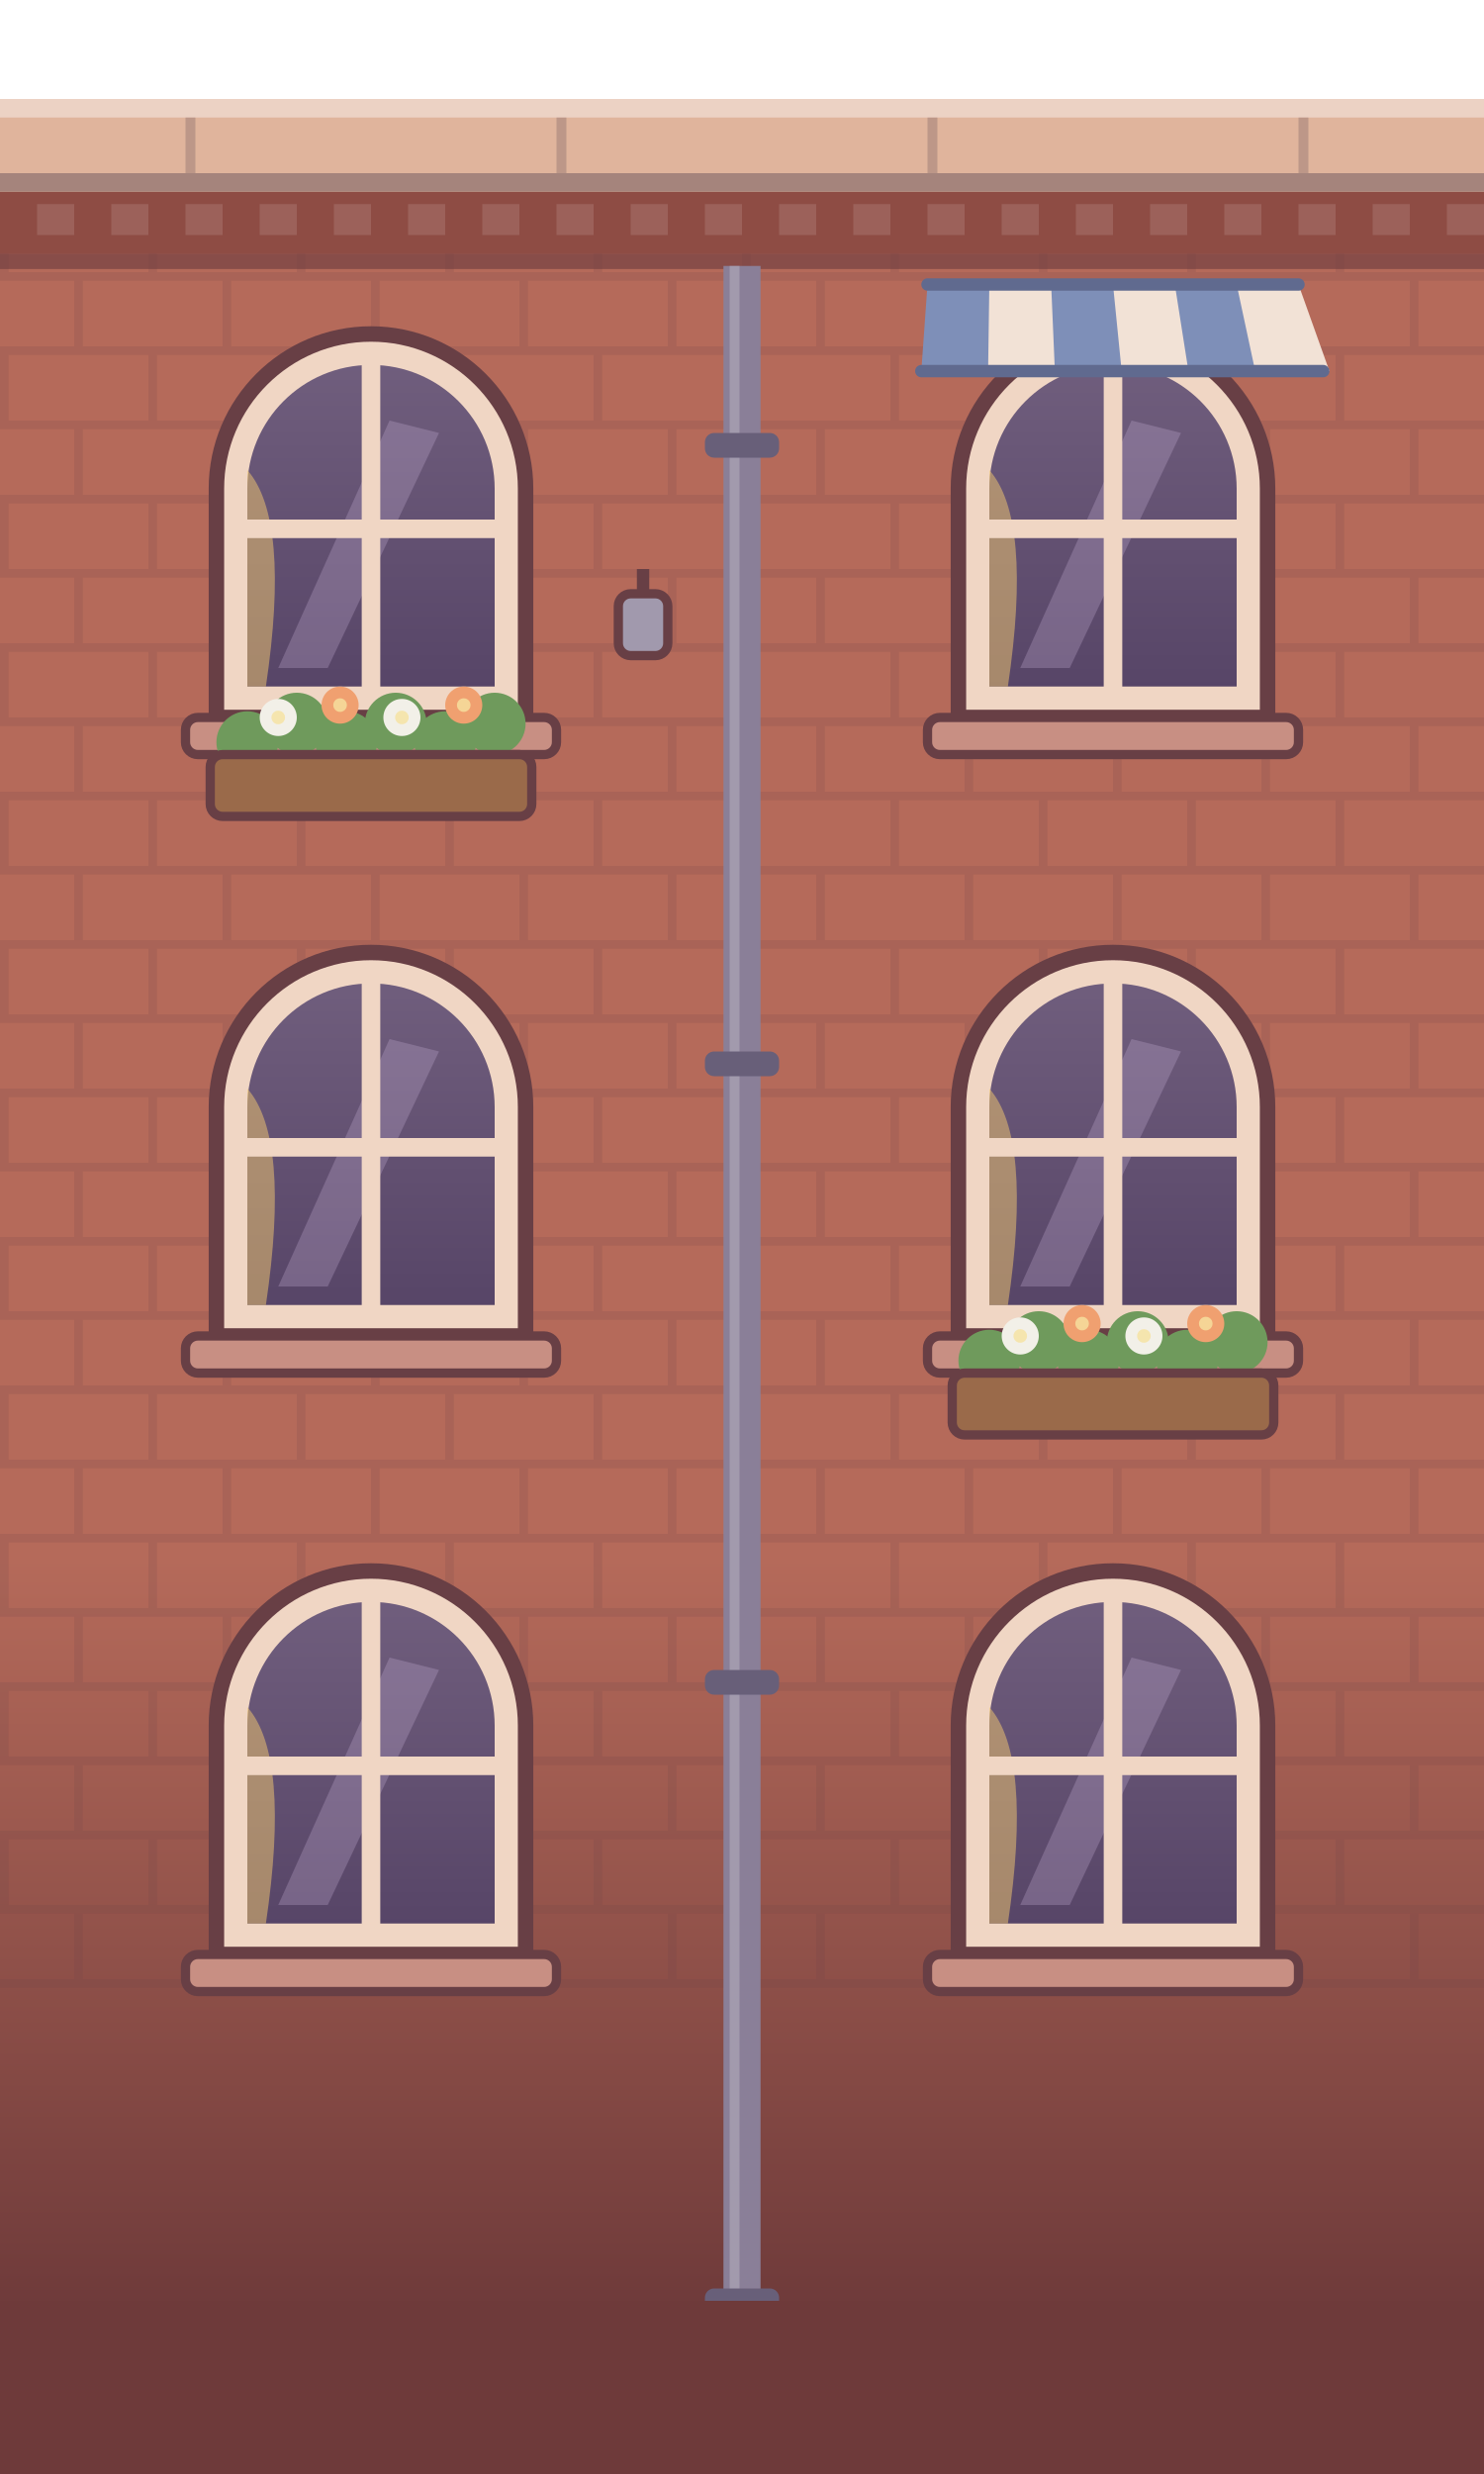
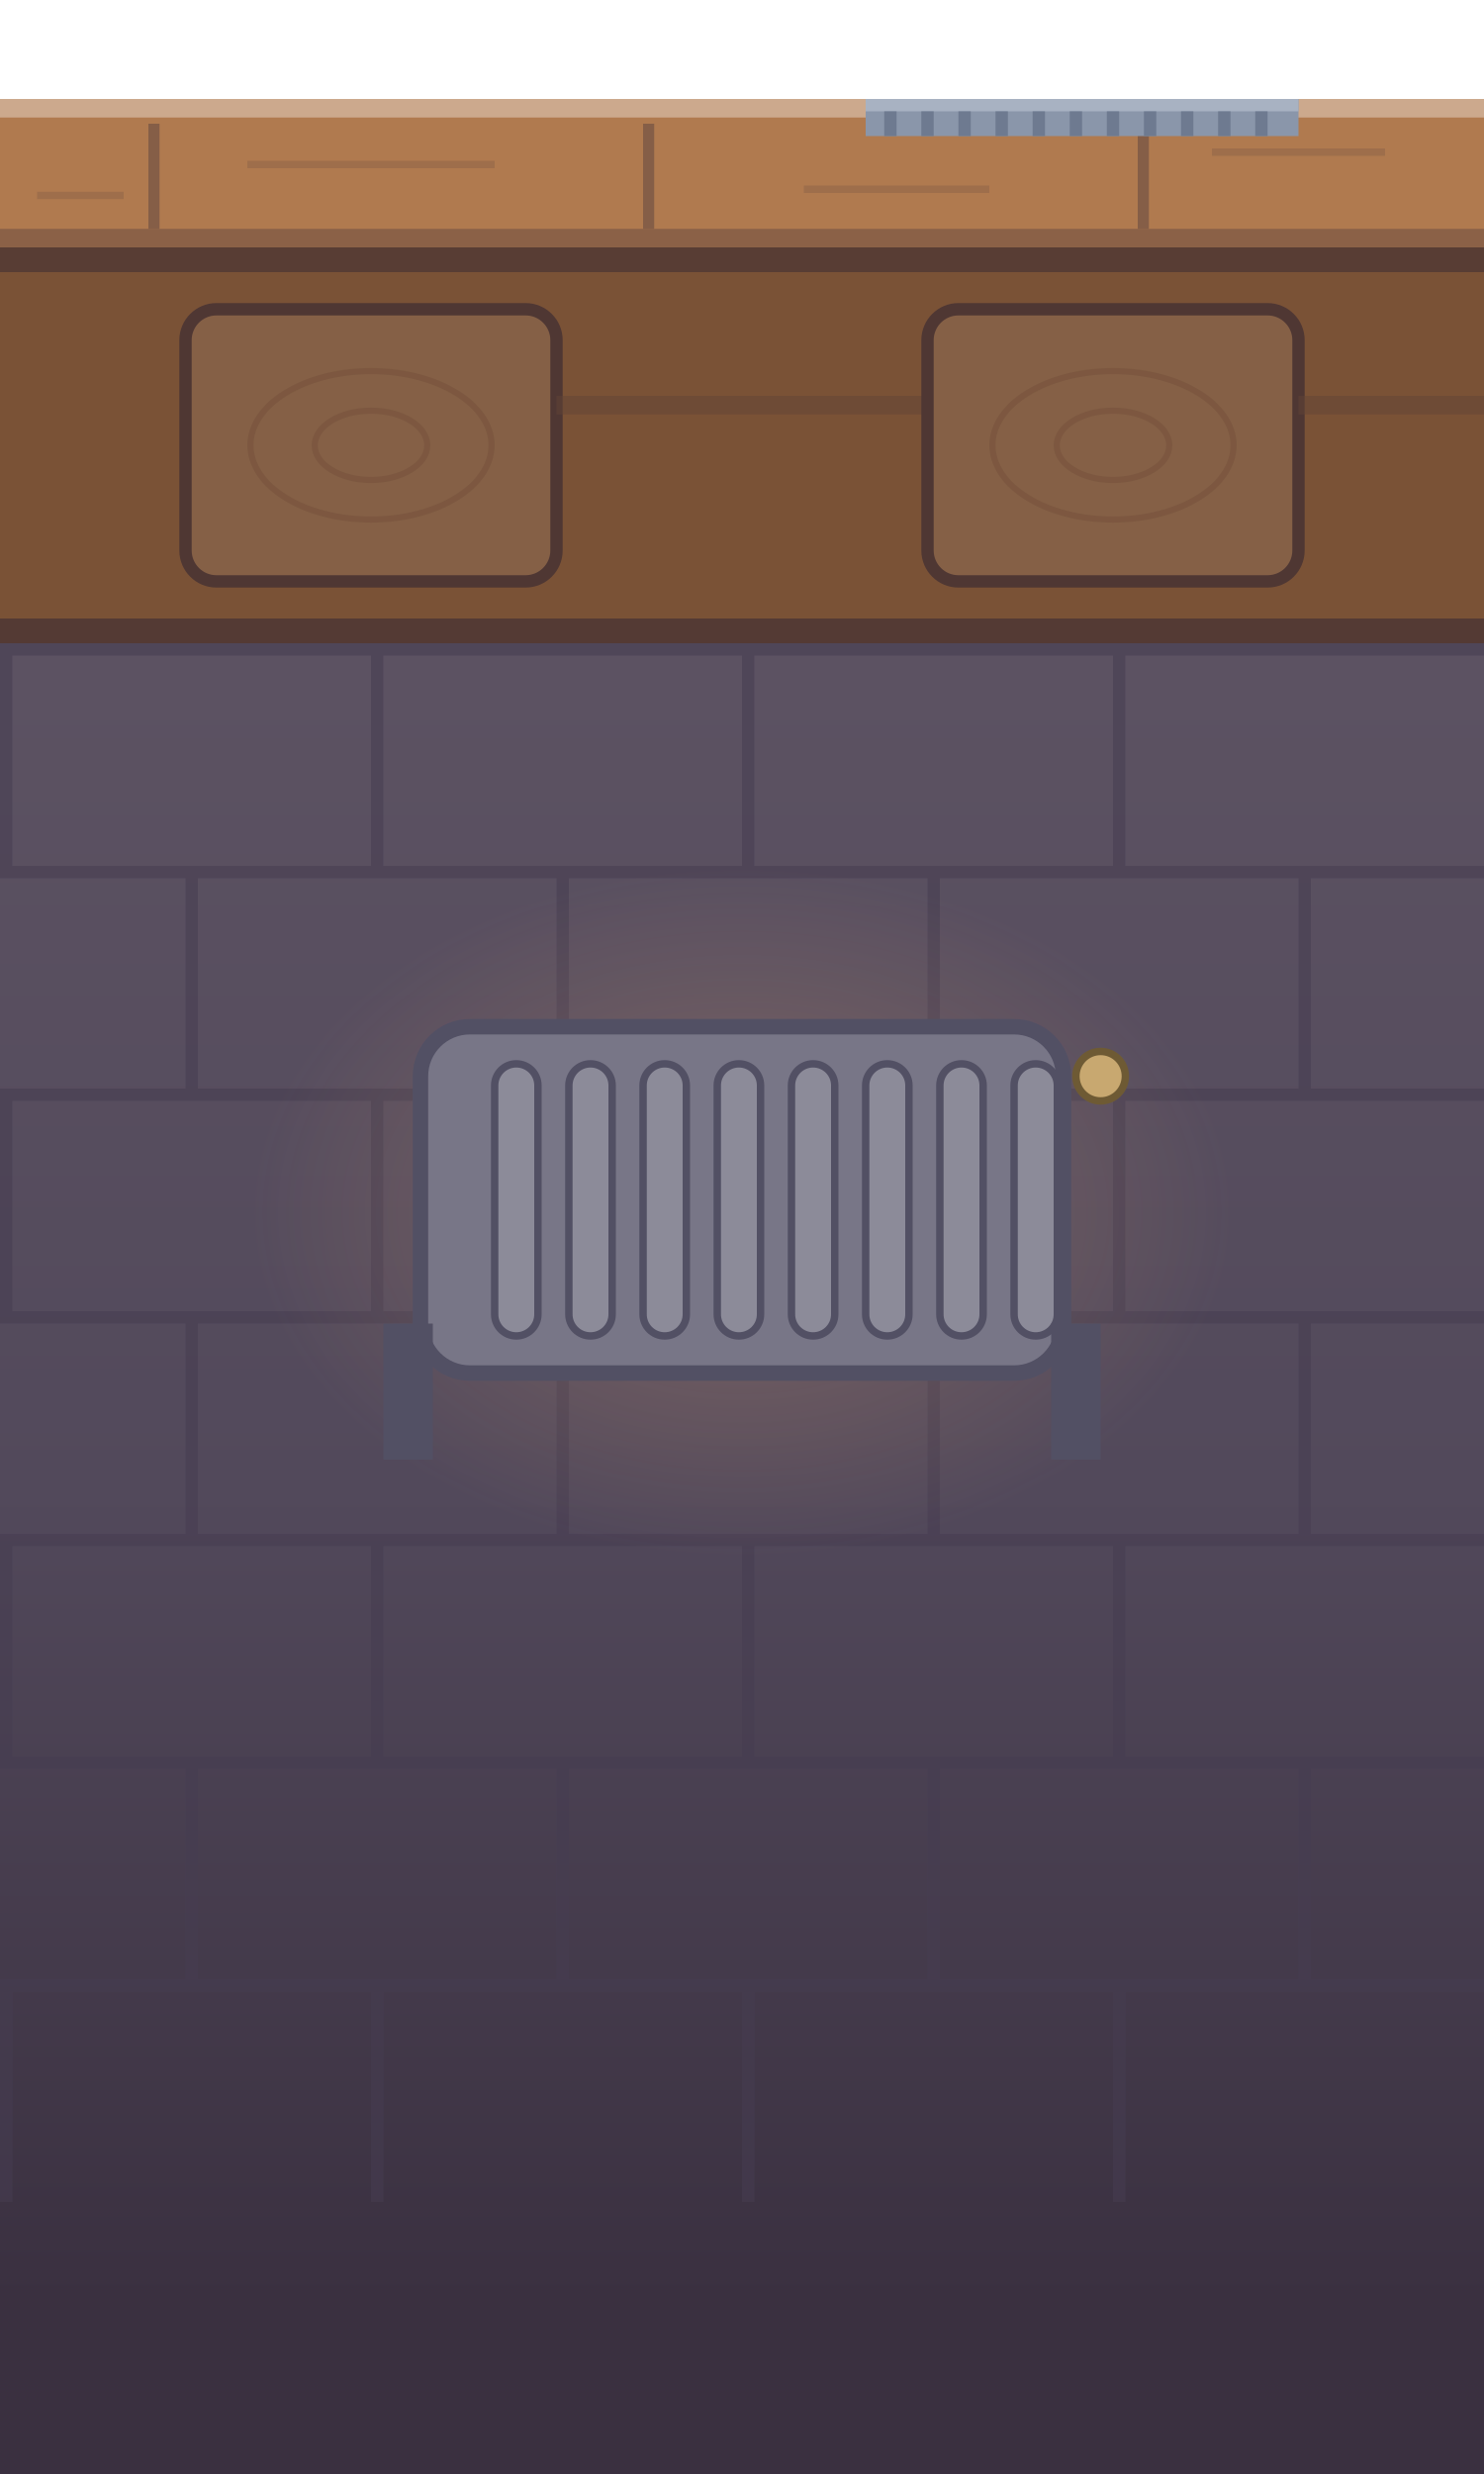
<svg xmlns="http://www.w3.org/2000/svg" width="240" height="400" viewBox="0 0 240 400">
  <defs>
-     <linearGradient id="wl" x1="0" y1="30" x2="0" y2="400" gradientUnits="userSpaceOnUse">
-       <stop offset="0" stop-color="#b56a5a" />
-       <stop offset="0.6" stop-color="#b56a5a" />
-       <stop offset="0.93" stop-color="#6e3a3a" />
-       <stop offset="1" stop-color="#6e3a3a" />
+     <linearGradient id="bl" x1="0" y1="110" x2="0" y2="372" gradientUnits="userSpaceOnUse">
+       <stop offset="0" stop-color="#5c5262" />
+       <stop offset="0.5" stop-color="#52495b" />
+       <stop offset="1" stop-color="#3a3040" />
    </linearGradient>
-     <linearGradient id="gl" x1="0" y1="0" x2="0" y2="70" gradientUnits="userSpaceOnUse">
-       <stop offset="0" stop-color="#72607f" />
-       <stop offset="1" stop-color="#513f62" />
-     </linearGradient>
+     <radialGradient id="rg">
+       <stop offset="0" stop-color="#ffb878" stop-opacity="0.3" />
+       <stop offset="0.45" stop-color="#ffb878" stop-opacity="0.135" />
+       <stop offset="1" stop-color="#ffb878" stop-opacity="0" />
+     </radialGradient>
  </defs>
-   <rect x="0" y="16" width="240" height="384" fill="url(#wl)" />
-   <g opacity="0.16">
-     <rect x="0" y="44" width="240" height="1.4" fill="#683f45" />
-     <rect x="0" y="32" width="1.4" height="12" fill="#683f45" />
-     <rect x="24" y="32" width="1.4" height="12" fill="#683f45" />
-     <rect x="48" y="32" width="1.4" height="12" fill="#683f45" />
-     <rect x="72" y="32" width="1.4" height="12" fill="#683f45" />
-     <rect x="96" y="32" width="1.4" height="12" fill="#683f45" />
-     <rect x="120" y="32" width="1.4" height="12" fill="#683f45" />
-     <rect x="144" y="32" width="1.4" height="12" fill="#683f45" />
-     <rect x="168" y="32" width="1.4" height="12" fill="#683f45" />
-     <rect x="192" y="32" width="1.4" height="12" fill="#683f45" />
-     <rect x="216" y="32" width="1.4" height="12" fill="#683f45" />
-     <rect x="0" y="56" width="240" height="1.4" fill="#683f45" />
-     <rect x="12" y="44" width="1.4" height="12" fill="#683f45" />
-     <rect x="36" y="44" width="1.4" height="12" fill="#683f45" />
-     <rect x="60" y="44" width="1.4" height="12" fill="#683f45" />
-     <rect x="84" y="44" width="1.4" height="12" fill="#683f45" />
-     <rect x="108" y="44" width="1.4" height="12" fill="#683f45" />
-     <rect x="132" y="44" width="1.4" height="12" fill="#683f45" />
-     <rect x="156" y="44" width="1.4" height="12" fill="#683f45" />
-     <rect x="180" y="44" width="1.4" height="12" fill="#683f45" />
-     <rect x="204" y="44" width="1.4" height="12" fill="#683f45" />
-     <rect x="228" y="44" width="1.4" height="12" fill="#683f45" />
-     <rect x="0" y="68" width="240" height="1.4" fill="#683f45" />
-     <rect x="0" y="56" width="1.4" height="12" fill="#683f45" />
-     <rect x="24" y="56" width="1.4" height="12" fill="#683f45" />
-     <rect x="48" y="56" width="1.4" height="12" fill="#683f45" />
-     <rect x="72" y="56" width="1.4" height="12" fill="#683f45" />
-     <rect x="96" y="56" width="1.4" height="12" fill="#683f45" />
-     <rect x="120" y="56" width="1.4" height="12" fill="#683f45" />
-     <rect x="144" y="56" width="1.4" height="12" fill="#683f45" />
-     <rect x="168" y="56" width="1.4" height="12" fill="#683f45" />
-     <rect x="192" y="56" width="1.4" height="12" fill="#683f45" />
-     <rect x="216" y="56" width="1.4" height="12" fill="#683f45" />
-     <rect x="0" y="80" width="240" height="1.4" fill="#683f45" />
-     <rect x="12" y="68" width="1.4" height="12" fill="#683f45" />
-     <rect x="36" y="68" width="1.4" height="12" fill="#683f45" />
-     <rect x="60" y="68" width="1.4" height="12" fill="#683f45" />
-     <rect x="84" y="68" width="1.4" height="12" fill="#683f45" />
-     <rect x="108" y="68" width="1.4" height="12" fill="#683f45" />
-     <rect x="132" y="68" width="1.4" height="12" fill="#683f45" />
-     <rect x="156" y="68" width="1.4" height="12" fill="#683f45" />
-     <rect x="180" y="68" width="1.4" height="12" fill="#683f45" />
-     <rect x="204" y="68" width="1.4" height="12" fill="#683f45" />
-     <rect x="228" y="68" width="1.4" height="12" fill="#683f45" />
-     <rect x="0" y="92" width="240" height="1.4" fill="#683f45" />
-     <rect x="0" y="80" width="1.4" height="12" fill="#683f45" />
-     <rect x="24" y="80" width="1.4" height="12" fill="#683f45" />
-     <rect x="48" y="80" width="1.4" height="12" fill="#683f45" />
-     <rect x="72" y="80" width="1.4" height="12" fill="#683f45" />
-     <rect x="96" y="80" width="1.4" height="12" fill="#683f45" />
-     <rect x="120" y="80" width="1.4" height="12" fill="#683f45" />
-     <rect x="144" y="80" width="1.4" height="12" fill="#683f45" />
-     <rect x="168" y="80" width="1.4" height="12" fill="#683f45" />
-     <rect x="192" y="80" width="1.4" height="12" fill="#683f45" />
-     <rect x="216" y="80" width="1.4" height="12" fill="#683f45" />
-     <rect x="0" y="104" width="240" height="1.4" fill="#683f45" />
-     <rect x="12" y="92" width="1.4" height="12" fill="#683f45" />
-     <rect x="36" y="92" width="1.4" height="12" fill="#683f45" />
-     <rect x="60" y="92" width="1.4" height="12" fill="#683f45" />
-     <rect x="84" y="92" width="1.4" height="12" fill="#683f45" />
-     <rect x="108" y="92" width="1.4" height="12" fill="#683f45" />
-     <rect x="132" y="92" width="1.4" height="12" fill="#683f45" />
-     <rect x="156" y="92" width="1.4" height="12" fill="#683f45" />
-     <rect x="180" y="92" width="1.4" height="12" fill="#683f45" />
-     <rect x="204" y="92" width="1.4" height="12" fill="#683f45" />
-     <rect x="228" y="92" width="1.4" height="12" fill="#683f45" />
-     <rect x="0" y="116" width="240" height="1.4" fill="#683f45" />
-     <rect x="0" y="104" width="1.4" height="12" fill="#683f45" />
-     <rect x="24" y="104" width="1.4" height="12" fill="#683f45" />
-     <rect x="48" y="104" width="1.4" height="12" fill="#683f45" />
-     <rect x="72" y="104" width="1.4" height="12" fill="#683f45" />
-     <rect x="96" y="104" width="1.4" height="12" fill="#683f45" />
-     <rect x="120" y="104" width="1.4" height="12" fill="#683f45" />
-     <rect x="144" y="104" width="1.4" height="12" fill="#683f45" />
-     <rect x="168" y="104" width="1.4" height="12" fill="#683f45" />
-     <rect x="192" y="104" width="1.4" height="12" fill="#683f45" />
-     <rect x="216" y="104" width="1.4" height="12" fill="#683f45" />
-     <rect x="0" y="128" width="240" height="1.4" fill="#683f45" />
-     <rect x="12" y="116" width="1.4" height="12" fill="#683f45" />
-     <rect x="36" y="116" width="1.4" height="12" fill="#683f45" />
-     <rect x="60" y="116" width="1.4" height="12" fill="#683f45" />
-     <rect x="84" y="116" width="1.4" height="12" fill="#683f45" />
-     <rect x="108" y="116" width="1.4" height="12" fill="#683f45" />
-     <rect x="132" y="116" width="1.4" height="12" fill="#683f45" />
-     <rect x="156" y="116" width="1.4" height="12" fill="#683f45" />
-     <rect x="180" y="116" width="1.4" height="12" fill="#683f45" />
-     <rect x="204" y="116" width="1.4" height="12" fill="#683f45" />
-     <rect x="228" y="116" width="1.4" height="12" fill="#683f45" />
-     <rect x="0" y="140" width="240" height="1.4" fill="#683f45" />
-     <rect x="0" y="128" width="1.4" height="12" fill="#683f45" />
-     <rect x="24" y="128" width="1.4" height="12" fill="#683f45" />
-     <rect x="48" y="128" width="1.4" height="12" fill="#683f45" />
-     <rect x="72" y="128" width="1.4" height="12" fill="#683f45" />
-     <rect x="96" y="128" width="1.4" height="12" fill="#683f45" />
-     <rect x="120" y="128" width="1.4" height="12" fill="#683f45" />
-     <rect x="144" y="128" width="1.4" height="12" fill="#683f45" />
-     <rect x="168" y="128" width="1.4" height="12" fill="#683f45" />
-     <rect x="192" y="128" width="1.4" height="12" fill="#683f45" />
-     <rect x="216" y="128" width="1.4" height="12" fill="#683f45" />
-     <rect x="0" y="152" width="240" height="1.4" fill="#683f45" />
-     <rect x="12" y="140" width="1.4" height="12" fill="#683f45" />
-     <rect x="36" y="140" width="1.4" height="12" fill="#683f45" />
-     <rect x="60" y="140" width="1.4" height="12" fill="#683f45" />
-     <rect x="84" y="140" width="1.4" height="12" fill="#683f45" />
-     <rect x="108" y="140" width="1.4" height="12" fill="#683f45" />
-     <rect x="132" y="140" width="1.4" height="12" fill="#683f45" />
-     <rect x="156" y="140" width="1.4" height="12" fill="#683f45" />
-     <rect x="180" y="140" width="1.4" height="12" fill="#683f45" />
-     <rect x="204" y="140" width="1.4" height="12" fill="#683f45" />
-     <rect x="228" y="140" width="1.4" height="12" fill="#683f45" />
-     <rect x="0" y="164" width="240" height="1.4" fill="#683f45" />
-     <rect x="0" y="152" width="1.4" height="12" fill="#683f45" />
-     <rect x="24" y="152" width="1.4" height="12" fill="#683f45" />
-     <rect x="48" y="152" width="1.4" height="12" fill="#683f45" />
-     <rect x="72" y="152" width="1.4" height="12" fill="#683f45" />
-     <rect x="96" y="152" width="1.4" height="12" fill="#683f45" />
-     <rect x="120" y="152" width="1.4" height="12" fill="#683f45" />
-     <rect x="144" y="152" width="1.4" height="12" fill="#683f45" />
-     <rect x="168" y="152" width="1.4" height="12" fill="#683f45" />
-     <rect x="192" y="152" width="1.4" height="12" fill="#683f45" />
-     <rect x="216" y="152" width="1.4" height="12" fill="#683f45" />
-     <rect x="0" y="176" width="240" height="1.4" fill="#683f45" />
-     <rect x="12" y="164" width="1.4" height="12" fill="#683f45" />
-     <rect x="36" y="164" width="1.4" height="12" fill="#683f45" />
-     <rect x="60" y="164" width="1.4" height="12" fill="#683f45" />
-     <rect x="84" y="164" width="1.4" height="12" fill="#683f45" />
-     <rect x="108" y="164" width="1.4" height="12" fill="#683f45" />
-     <rect x="132" y="164" width="1.4" height="12" fill="#683f45" />
-     <rect x="156" y="164" width="1.4" height="12" fill="#683f45" />
-     <rect x="180" y="164" width="1.4" height="12" fill="#683f45" />
-     <rect x="204" y="164" width="1.4" height="12" fill="#683f45" />
-     <rect x="228" y="164" width="1.4" height="12" fill="#683f45" />
-     <rect x="0" y="188" width="240" height="1.4" fill="#683f45" />
-     <rect x="0" y="176" width="1.4" height="12" fill="#683f45" />
-     <rect x="24" y="176" width="1.4" height="12" fill="#683f45" />
-     <rect x="48" y="176" width="1.4" height="12" fill="#683f45" />
-     <rect x="72" y="176" width="1.4" height="12" fill="#683f45" />
-     <rect x="96" y="176" width="1.4" height="12" fill="#683f45" />
-     <rect x="120" y="176" width="1.4" height="12" fill="#683f45" />
-     <rect x="144" y="176" width="1.4" height="12" fill="#683f45" />
-     <rect x="168" y="176" width="1.4" height="12" fill="#683f45" />
-     <rect x="192" y="176" width="1.4" height="12" fill="#683f45" />
-     <rect x="216" y="176" width="1.4" height="12" fill="#683f45" />
-     <rect x="0" y="200" width="240" height="1.4" fill="#683f45" />
-     <rect x="12" y="188" width="1.4" height="12" fill="#683f45" />
-     <rect x="36" y="188" width="1.4" height="12" fill="#683f45" />
-     <rect x="60" y="188" width="1.4" height="12" fill="#683f45" />
-     <rect x="84" y="188" width="1.4" height="12" fill="#683f45" />
-     <rect x="108" y="188" width="1.4" height="12" fill="#683f45" />
-     <rect x="132" y="188" width="1.4" height="12" fill="#683f45" />
-     <rect x="156" y="188" width="1.4" height="12" fill="#683f45" />
-     <rect x="180" y="188" width="1.4" height="12" fill="#683f45" />
-     <rect x="204" y="188" width="1.4" height="12" fill="#683f45" />
-     <rect x="228" y="188" width="1.4" height="12" fill="#683f45" />
-     <rect x="0" y="212" width="240" height="1.4" fill="#683f45" />
-     <rect x="0" y="200" width="1.4" height="12" fill="#683f45" />
-     <rect x="24" y="200" width="1.4" height="12" fill="#683f45" />
-     <rect x="48" y="200" width="1.4" height="12" fill="#683f45" />
-     <rect x="72" y="200" width="1.4" height="12" fill="#683f45" />
-     <rect x="96" y="200" width="1.4" height="12" fill="#683f45" />
-     <rect x="120" y="200" width="1.4" height="12" fill="#683f45" />
-     <rect x="144" y="200" width="1.4" height="12" fill="#683f45" />
-     <rect x="168" y="200" width="1.4" height="12" fill="#683f45" />
-     <rect x="192" y="200" width="1.4" height="12" fill="#683f45" />
-     <rect x="216" y="200" width="1.4" height="12" fill="#683f45" />
-     <rect x="0" y="224" width="240" height="1.4" fill="#683f45" />
-     <rect x="12" y="212" width="1.4" height="12" fill="#683f45" />
-     <rect x="36" y="212" width="1.4" height="12" fill="#683f45" />
-     <rect x="60" y="212" width="1.4" height="12" fill="#683f45" />
-     <rect x="84" y="212" width="1.4" height="12" fill="#683f45" />
-     <rect x="108" y="212" width="1.4" height="12" fill="#683f45" />
-     <rect x="132" y="212" width="1.4" height="12" fill="#683f45" />
-     <rect x="156" y="212" width="1.4" height="12" fill="#683f45" />
-     <rect x="180" y="212" width="1.4" height="12" fill="#683f45" />
-     <rect x="204" y="212" width="1.4" height="12" fill="#683f45" />
-     <rect x="228" y="212" width="1.4" height="12" fill="#683f45" />
-     <rect x="0" y="236" width="240" height="1.4" fill="#683f45" />
-     <rect x="0" y="224" width="1.4" height="12" fill="#683f45" />
-     <rect x="24" y="224" width="1.4" height="12" fill="#683f45" />
-     <rect x="48" y="224" width="1.4" height="12" fill="#683f45" />
-     <rect x="72" y="224" width="1.4" height="12" fill="#683f45" />
-     <rect x="96" y="224" width="1.4" height="12" fill="#683f45" />
-     <rect x="120" y="224" width="1.4" height="12" fill="#683f45" />
-     <rect x="144" y="224" width="1.4" height="12" fill="#683f45" />
-     <rect x="168" y="224" width="1.4" height="12" fill="#683f45" />
-     <rect x="192" y="224" width="1.4" height="12" fill="#683f45" />
-     <rect x="216" y="224" width="1.4" height="12" fill="#683f45" />
-     <rect x="0" y="248" width="240" height="1.4" fill="#683f45" />
-     <rect x="12" y="236" width="1.4" height="12" fill="#683f45" />
-     <rect x="36" y="236" width="1.4" height="12" fill="#683f45" />
-     <rect x="60" y="236" width="1.4" height="12" fill="#683f45" />
-     <rect x="84" y="236" width="1.4" height="12" fill="#683f45" />
-     <rect x="108" y="236" width="1.4" height="12" fill="#683f45" />
-     <rect x="132" y="236" width="1.4" height="12" fill="#683f45" />
-     <rect x="156" y="236" width="1.4" height="12" fill="#683f45" />
-     <rect x="180" y="236" width="1.4" height="12" fill="#683f45" />
-     <rect x="204" y="236" width="1.4" height="12" fill="#683f45" />
-     <rect x="228" y="236" width="1.4" height="12" fill="#683f45" />
-     <rect x="0" y="260" width="240" height="1.4" fill="#683f45" />
-     <rect x="0" y="248" width="1.4" height="12" fill="#683f45" />
-     <rect x="24" y="248" width="1.4" height="12" fill="#683f45" />
-     <rect x="48" y="248" width="1.4" height="12" fill="#683f45" />
-     <rect x="72" y="248" width="1.4" height="12" fill="#683f45" />
-     <rect x="96" y="248" width="1.4" height="12" fill="#683f45" />
-     <rect x="120" y="248" width="1.4" height="12" fill="#683f45" />
-     <rect x="144" y="248" width="1.4" height="12" fill="#683f45" />
-     <rect x="168" y="248" width="1.4" height="12" fill="#683f45" />
-     <rect x="192" y="248" width="1.4" height="12" fill="#683f45" />
-     <rect x="216" y="248" width="1.4" height="12" fill="#683f45" />
-     <rect x="0" y="272" width="240" height="1.4" fill="#683f45" />
-     <rect x="12" y="260" width="1.4" height="12" fill="#683f45" />
-     <rect x="36" y="260" width="1.4" height="12" fill="#683f45" />
-     <rect x="60" y="260" width="1.4" height="12" fill="#683f45" />
-     <rect x="84" y="260" width="1.4" height="12" fill="#683f45" />
-     <rect x="108" y="260" width="1.4" height="12" fill="#683f45" />
-     <rect x="132" y="260" width="1.4" height="12" fill="#683f45" />
-     <rect x="156" y="260" width="1.4" height="12" fill="#683f45" />
-     <rect x="180" y="260" width="1.4" height="12" fill="#683f45" />
-     <rect x="204" y="260" width="1.4" height="12" fill="#683f45" />
-     <rect x="228" y="260" width="1.4" height="12" fill="#683f45" />
-     <rect x="0" y="284" width="240" height="1.4" fill="#683f45" />
-     <rect x="0" y="272" width="1.4" height="12" fill="#683f45" />
-     <rect x="24" y="272" width="1.4" height="12" fill="#683f45" />
-     <rect x="48" y="272" width="1.4" height="12" fill="#683f45" />
-     <rect x="72" y="272" width="1.4" height="12" fill="#683f45" />
-     <rect x="96" y="272" width="1.4" height="12" fill="#683f45" />
-     <rect x="120" y="272" width="1.4" height="12" fill="#683f45" />
-     <rect x="144" y="272" width="1.4" height="12" fill="#683f45" />
-     <rect x="168" y="272" width="1.4" height="12" fill="#683f45" />
-     <rect x="192" y="272" width="1.4" height="12" fill="#683f45" />
-     <rect x="216" y="272" width="1.4" height="12" fill="#683f45" />
-     <rect x="0" y="296" width="240" height="1.4" fill="#683f45" />
-     <rect x="12" y="284" width="1.4" height="12" fill="#683f45" />
-     <rect x="36" y="284" width="1.4" height="12" fill="#683f45" />
-     <rect x="60" y="284" width="1.4" height="12" fill="#683f45" />
-     <rect x="84" y="284" width="1.4" height="12" fill="#683f45" />
-     <rect x="108" y="284" width="1.4" height="12" fill="#683f45" />
-     <rect x="132" y="284" width="1.4" height="12" fill="#683f45" />
-     <rect x="156" y="284" width="1.4" height="12" fill="#683f45" />
-     <rect x="180" y="284" width="1.4" height="12" fill="#683f45" />
-     <rect x="204" y="284" width="1.4" height="12" fill="#683f45" />
-     <rect x="228" y="284" width="1.4" height="12" fill="#683f45" />
-     <rect x="0" y="308" width="240" height="1.4" fill="#683f45" />
-     <rect x="0" y="296" width="1.4" height="12" fill="#683f45" />
-     <rect x="24" y="296" width="1.4" height="12" fill="#683f45" />
-     <rect x="48" y="296" width="1.4" height="12" fill="#683f45" />
-     <rect x="72" y="296" width="1.4" height="12" fill="#683f45" />
-     <rect x="96" y="296" width="1.4" height="12" fill="#683f45" />
-     <rect x="120" y="296" width="1.4" height="12" fill="#683f45" />
-     <rect x="144" y="296" width="1.4" height="12" fill="#683f45" />
-     <rect x="168" y="296" width="1.4" height="12" fill="#683f45" />
-     <rect x="192" y="296" width="1.4" height="12" fill="#683f45" />
-     <rect x="216" y="296" width="1.4" height="12" fill="#683f45" />
-     <rect x="0" y="320" width="240" height="1.4" fill="#683f45" />
-     <rect x="12" y="308" width="1.4" height="12" fill="#683f45" />
-     <rect x="36" y="308" width="1.4" height="12" fill="#683f45" />
-     <rect x="60" y="308" width="1.4" height="12" fill="#683f45" />
-     <rect x="84" y="308" width="1.4" height="12" fill="#683f45" />
-     <rect x="108" y="308" width="1.4" height="12" fill="#683f45" />
-     <rect x="132" y="308" width="1.4" height="12" fill="#683f45" />
-     <rect x="156" y="308" width="1.4" height="12" fill="#683f45" />
-     <rect x="180" y="308" width="1.4" height="12" fill="#683f45" />
-     <rect x="204" y="308" width="1.4" height="12" fill="#683f45" />
-     <rect x="228" y="308" width="1.4" height="12" fill="#683f45" />
+   <rect x="0" y="16" width="240" height="24" fill="#b07a4f" />
+   <rect x="0" y="16" width="240" height="3" fill="#cca98d" />
+   <rect x="0" y="37" width="240" height="3" fill="#8b6147" />
+   <rect x="24" y="20" width="1.8" height="17" fill="#745243" opacity="0.7" />
+   <rect x="104" y="20" width="1.8" height="17" fill="#745243" opacity="0.7" />
+   <rect x="184" y="20" width="1.8" height="17" fill="#745243" opacity="0.7" />
+   <rect x="40" y="26" width="40" height="1.2" fill="#8b6147" opacity="0.5" />
+   <rect x="130" y="30" width="30" height="1.2" fill="#8b6147" opacity="0.5" />
+   <rect x="196" y="24" width="28" height="1.2" fill="#8b6147" opacity="0.5" />
+   <rect x="6" y="31" width="14" height="1.2" fill="#8b6147" opacity="0.5" />
+   <rect x="140" y="16" width="70" height="6" fill="#8a96aa" />
+   <rect x="140" y="16" width="70" height="2" fill="#a8b2c2" />
+   <rect x="143" y="18" width="2" height="4" fill="#6e7a90" />
+   <rect x="149" y="18" width="2" height="4" fill="#6e7a90" />
+   <rect x="155" y="18" width="2" height="4" fill="#6e7a90" />
+   <rect x="161" y="18" width="2" height="4" fill="#6e7a90" />
+   <rect x="167" y="18" width="2" height="4" fill="#6e7a90" />
+   <rect x="173" y="18" width="2" height="4" fill="#6e7a90" />
+   <rect x="179" y="18" width="2" height="4" fill="#6e7a90" />
+   <rect x="185" y="18" width="2" height="4" fill="#6e7a90" />
+   <rect x="191" y="18" width="2" height="4" fill="#6e7a90" />
+   <rect x="197" y="18" width="2" height="4" fill="#6e7a90" />
+   <rect x="203" y="18" width="2" height="4" fill="#6e7a90" />
+   <rect x="0" y="40" width="240" height="64" fill="#7a5236" />
+   <rect x="0" y="40" width="240" height="4" fill="#583d34" />
+   <rect x="30" y="50" width="60" height="44" rx="5" fill="#856046" stroke="#4f3733" stroke-width="2" stroke-linejoin="round" stroke-linecap="round" />
+   <ellipse cx="60" cy="72" rx="9.1" ry="5.6" fill="none" stroke="#6c4935" stroke-width="1" stroke-linejoin="round" stroke-linecap="round" opacity="0.35" />
+   <ellipse cx="60" cy="72" rx="19.5" ry="12" fill="none" stroke="#6c4935" stroke-width="1" stroke-linejoin="round" stroke-linecap="round" opacity="0.35" />
+   <rect x="90" y="64" width="60" height="3" fill="#624335" opacity="0.5" />
+   <rect x="150" y="50" width="60" height="44" rx="5" fill="#856046" stroke="#4f3733" stroke-width="2" stroke-linejoin="round" stroke-linecap="round" />
+   <ellipse cx="180" cy="72" rx="9.1" ry="5.6" fill="none" stroke="#6c4935" stroke-width="1" stroke-linejoin="round" stroke-linecap="round" opacity="0.35" />
+   <ellipse cx="180" cy="72" rx="19.5" ry="12" fill="none" stroke="#6c4935" stroke-width="1" stroke-linejoin="round" stroke-linecap="round" opacity="0.35" />
+   <rect x="210" y="64" width="60" height="3" fill="#624335" opacity="0.5" />
+   <rect x="0" y="100" width="240" height="4" fill="#543a34" />
+   <rect x="0" y="104" width="240" height="296" fill="url(#bl)" />
+   <g opacity="0.55">
+     <rect x="0" y="104" width="240" height="2" fill="#453d51" />
+     <rect x="0" y="104" width="2" height="36" fill="#453d51" />
+     <rect x="60" y="104" width="2" height="36" fill="#453d51" />
+     <rect x="120" y="104" width="2" height="36" fill="#453d51" />
+     <rect x="180" y="104" width="2" height="36" fill="#453d51" />
+     <rect x="0" y="140" width="240" height="2" fill="#453d51" />
+     <rect x="30" y="140" width="2" height="36" fill="#453d51" />
+     <rect x="90" y="140" width="2" height="36" fill="#453d51" />
+     <rect x="150" y="140" width="2" height="36" fill="#453d51" />
+     <rect x="210" y="140" width="2" height="36" fill="#453d51" />
+     <rect x="0" y="176" width="240" height="2" fill="#453d51" />
+     <rect x="0" y="176" width="2" height="36" fill="#453d51" />
+     <rect x="60" y="176" width="2" height="36" fill="#453d51" />
+     <rect x="120" y="176" width="2" height="36" fill="#453d51" />
+     <rect x="180" y="176" width="2" height="36" fill="#453d51" />
+     <rect x="0" y="212" width="240" height="2" fill="#453d51" />
+     <rect x="30" y="212" width="2" height="36" fill="#453d51" />
+     <rect x="90" y="212" width="2" height="36" fill="#453d51" />
+     <rect x="150" y="212" width="2" height="36" fill="#453d51" />
+     <rect x="210" y="212" width="2" height="36" fill="#453d51" />
+     <rect x="0" y="248" width="240" height="2" fill="#453d51" />
+     <rect x="0" y="248" width="2" height="36" fill="#453d51" />
+     <rect x="60" y="248" width="2" height="36" fill="#453d51" />
+     <rect x="120" y="248" width="2" height="36" fill="#453d51" />
+     <rect x="180" y="248" width="2" height="36" fill="#453d51" />
+     <rect x="0" y="284" width="240" height="2" fill="#453d51" />
+     <rect x="30" y="284" width="2" height="36" fill="#453d51" />
+     <rect x="90" y="284" width="2" height="36" fill="#453d51" />
+     <rect x="150" y="284" width="2" height="36" fill="#453d51" />
+     <rect x="210" y="284" width="2" height="36" fill="#453d51" />
+     <rect x="0" y="320" width="240" height="2" fill="#453d51" />
+     <rect x="0" y="320" width="2" height="36" fill="#453d51" />
+     <rect x="60" y="320" width="2" height="36" fill="#453d51" />
+     <rect x="120" y="320" width="2" height="36" fill="#453d51" />
+     <rect x="180" y="320" width="2" height="36" fill="#453d51" />
  </g>
-   <rect x="0" y="31" width="240" height="10" fill="#8e4c44" />
-   <rect x="0" y="41" width="240" height="2.5" fill="#6b3b3e" opacity="0.6" />
-   <rect x="6" y="33" width="6" height="5" fill="#9c615a" />
-   <rect x="18" y="33" width="6" height="5" fill="#9c615a" />
-   <rect x="30" y="33" width="6" height="5" fill="#9c615a" />
-   <rect x="42" y="33" width="6" height="5" fill="#9c615a" />
-   <rect x="54" y="33" width="6" height="5" fill="#9c615a" />
-   <rect x="66" y="33" width="6" height="5" fill="#9c615a" />
-   <rect x="78" y="33" width="6" height="5" fill="#9c615a" />
-   <rect x="90" y="33" width="6" height="5" fill="#9c615a" />
-   <rect x="102" y="33" width="6" height="5" fill="#9c615a" />
-   <rect x="114" y="33" width="6" height="5" fill="#9c615a" />
-   <rect x="126" y="33" width="6" height="5" fill="#9c615a" />
-   <rect x="138" y="33" width="6" height="5" fill="#9c615a" />
-   <rect x="150" y="33" width="6" height="5" fill="#9c615a" />
-   <rect x="162" y="33" width="6" height="5" fill="#9c615a" />
-   <rect x="174" y="33" width="6" height="5" fill="#9c615a" />
-   <rect x="186" y="33" width="6" height="5" fill="#9c615a" />
-   <rect x="198" y="33" width="6" height="5" fill="#9c615a" />
-   <rect x="210" y="33" width="6" height="5" fill="#9c615a" />
-   <rect x="222" y="33" width="6" height="5" fill="#9c615a" />
-   <rect x="234" y="33" width="6" height="5" fill="#9c615a" />
-   <rect x="0" y="16" width="240" height="15" fill="#e0b49c" />
-   <rect x="0" y="16" width="240" height="3" fill="#ecd2c4" />
-   <rect x="0" y="28" width="240" height="3" fill="#a5847c" />
-   <rect x="30" y="19" width="1.6" height="9" fill="#a5847c" opacity="0.6" />
-   <rect x="90" y="19" width="1.6" height="9" fill="#a5847c" opacity="0.6" />
-   <rect x="150" y="19" width="1.6" height="9" fill="#a5847c" opacity="0.6" />
-   <rect x="210" y="19" width="1.6" height="9" fill="#a5847c" opacity="0.6" />
-   <rect x="117" y="43" width="6" height="357" fill="#8a7f98" />
-   <rect x="118" y="43" width="1.6" height="357" fill="#ada5b7" opacity="0.7" />
-   <rect x="114" y="70" width="12" height="4" fill="#685f79" rx="1.5" />
-   <rect x="114" y="170" width="12" height="4" fill="#685f79" rx="1.5" />
-   <rect x="114" y="270" width="12" height="4" fill="#685f79" rx="1.5" />
-   <rect x="114" y="370" width="12" height="4" fill="#685f79" rx="1.5" />
-   <path d="M35 79A25 25 0 0 1 85 79V116H35Z" fill="#f0d6c4" stroke="#683f45" stroke-width="2.5" stroke-linejoin="round" stroke-linecap="round" />
-   <g transform="translate(0 54)">
-     <path d="M40 25A20 20 0 0 1 80 25V57H40Z" fill="url(#gl)" />
-   </g>
-   <path d="M45 108L63 68L71 70L53 108Z" fill="#c9b2d8" opacity="0.28" />
-   <path d="M40 76Q47 84 43 111L40 111Z" fill="#e8c070" opacity="0.55" />
-   <rect x="58.5" y="58" width="3" height="56" fill="#f0d6c4" />
-   <rect x="39" y="84" width="42" height="3" fill="#f0d6c4" />
-   <rect x="30" y="116" width="60" height="6" rx="2" fill="#c88f83" stroke="#683f45" stroke-width="1.5" stroke-linejoin="round" stroke-linecap="round" />
-   <path d="M155 79A25 25 0 0 1 205 79V116H155Z" fill="#f0d6c4" stroke="#683f45" stroke-width="2.5" stroke-linejoin="round" stroke-linecap="round" />
-   <g transform="translate(0 54)">
-     <path d="M160 25A20 20 0 0 1 200 25V57H160Z" fill="url(#gl)" />
-   </g>
-   <path d="M165 108L183 68L191 70L173 108Z" fill="#c9b2d8" opacity="0.28" />
-   <path d="M160 76Q167 84 163 111L160 111Z" fill="#e8c070" opacity="0.55" />
-   <rect x="178.5" y="58" width="3" height="56" fill="#f0d6c4" />
-   <rect x="159" y="84" width="42" height="3" fill="#f0d6c4" />
-   <rect x="150" y="116" width="60" height="6" rx="2" fill="#c88f83" stroke="#683f45" stroke-width="1.5" stroke-linejoin="round" stroke-linecap="round" />
-   <path d="M35 179A25 25 0 0 1 85 179V216H35Z" fill="#f0d6c4" stroke="#683f45" stroke-width="2.5" stroke-linejoin="round" stroke-linecap="round" />
-   <g transform="translate(0 154)">
-     <path d="M40 25A20 20 0 0 1 80 25V57H40Z" fill="url(#gl)" />
-   </g>
-   <path d="M45 208L63 168L71 170L53 208Z" fill="#c9b2d8" opacity="0.28" />
-   <path d="M40 176Q47 184 43 211L40 211Z" fill="#e8c070" opacity="0.55" />
-   <rect x="58.5" y="158" width="3" height="56" fill="#f0d6c4" />
-   <rect x="39" y="184" width="42" height="3" fill="#f0d6c4" />
-   <rect x="30" y="216" width="60" height="6" rx="2" fill="#c88f83" stroke="#683f45" stroke-width="1.5" stroke-linejoin="round" stroke-linecap="round" />
-   <path d="M155 179A25 25 0 0 1 205 179V216H155Z" fill="#f0d6c4" stroke="#683f45" stroke-width="2.5" stroke-linejoin="round" stroke-linecap="round" />
-   <g transform="translate(0 154)">
-     <path d="M160 25A20 20 0 0 1 200 25V57H160Z" fill="url(#gl)" />
-   </g>
-   <path d="M165 208L183 168L191 170L173 208Z" fill="#c9b2d8" opacity="0.28" />
-   <path d="M160 176Q167 184 163 211L160 211Z" fill="#e8c070" opacity="0.55" />
-   <rect x="178.5" y="158" width="3" height="56" fill="#f0d6c4" />
-   <rect x="159" y="184" width="42" height="3" fill="#f0d6c4" />
-   <rect x="150" y="216" width="60" height="6" rx="2" fill="#c88f83" stroke="#683f45" stroke-width="1.5" stroke-linejoin="round" stroke-linecap="round" />
-   <path d="M35 279A25 25 0 0 1 85 279V316H35Z" fill="#f0d6c4" stroke="#683f45" stroke-width="2.5" stroke-linejoin="round" stroke-linecap="round" />
-   <g transform="translate(0 254)">
-     <path d="M40 25A20 20 0 0 1 80 25V57H40Z" fill="url(#gl)" />
-   </g>
-   <path d="M45 308L63 268L71 270L53 308Z" fill="#c9b2d8" opacity="0.28" />
-   <path d="M40 276Q47 284 43 311L40 311Z" fill="#e8c070" opacity="0.55" />
-   <rect x="58.5" y="258" width="3" height="56" fill="#f0d6c4" />
-   <rect x="39" y="284" width="42" height="3" fill="#f0d6c4" />
-   <rect x="30" y="316" width="60" height="6" rx="2" fill="#c88f83" stroke="#683f45" stroke-width="1.5" stroke-linejoin="round" stroke-linecap="round" />
-   <path d="M155 279A25 25 0 0 1 205 279V316H155Z" fill="#f0d6c4" stroke="#683f45" stroke-width="2.5" stroke-linejoin="round" stroke-linecap="round" />
-   <g transform="translate(0 254)">
-     <path d="M160 25A20 20 0 0 1 200 25V57H160Z" fill="url(#gl)" />
-   </g>
-   <path d="M165 308L183 268L191 270L173 308Z" fill="#c9b2d8" opacity="0.28" />
-   <path d="M160 276Q167 284 163 311L160 311Z" fill="#e8c070" opacity="0.55" />
-   <rect x="178.5" y="258" width="3" height="56" fill="#f0d6c4" />
-   <rect x="159" y="284" width="42" height="3" fill="#f0d6c4" />
-   <rect x="150" y="316" width="60" height="6" rx="2" fill="#c88f83" stroke="#683f45" stroke-width="1.5" stroke-linejoin="round" stroke-linecap="round" />
-   <circle cx="40" cy="120" r="5" fill="#6f9a5c" />
-   <circle cx="48" cy="117" r="5" fill="#6f9a5c" />
-   <circle cx="56" cy="120" r="5" fill="#6f9a5c" />
-   <circle cx="64" cy="117" r="5" fill="#6f9a5c" />
-   <circle cx="72" cy="120" r="5" fill="#6f9a5c" />
-   <circle cx="80" cy="117" r="5" fill="#6f9a5c" />
-   <circle cx="45" cy="116" r="3" fill="#f2f0e8" />
-   <circle cx="45" cy="116" r="1.1" fill="#f6e2a0" opacity="0.8" />
-   <circle cx="55" cy="114" r="3" fill="#f0a070" />
-   <circle cx="55" cy="114" r="1.1" fill="#f6e2a0" opacity="0.8" />
-   <circle cx="65" cy="116" r="3" fill="#f2f0e8" />
-   <circle cx="65" cy="116" r="1.1" fill="#f6e2a0" opacity="0.8" />
-   <circle cx="75" cy="114" r="3" fill="#f0a070" />
-   <circle cx="75" cy="114" r="1.1" fill="#f6e2a0" opacity="0.8" />
-   <rect x="34" y="122" width="52" height="10" rx="2" fill="#9a6a4a" stroke="#683f45" stroke-width="1.5" stroke-linejoin="round" stroke-linecap="round" />
-   <path d="M150 46H160L161 60H149Z" fill="#7e8fb8" />
-   <path d="M160 46H170L171.8 60H159.8Z" fill="#f2e2d6" />
-   <path d="M170 46H180L182.6 60H170.6Z" fill="#7e8fb8" />
-   <path d="M180 46H190L193.4 60H181.4Z" fill="#f2e2d6" />
-   <path d="M190 46H200L204.2 60H192.2Z" fill="#7e8fb8" />
-   <path d="M200 46H210L215 60H203Z" fill="#f2e2d6" />
-   <path d="M149 60H214" fill="none" stroke="#606a8f" stroke-width="2" stroke-linecap="round" stroke-linejoin="round" />
-   <path d="M150 46H210" fill="none" stroke="#606a8f" stroke-width="2" stroke-linecap="round" stroke-linejoin="round" />
-   <circle cx="160" cy="220" r="5" fill="#6f9a5c" />
-   <circle cx="168" cy="217" r="5" fill="#6f9a5c" />
-   <circle cx="176" cy="220" r="5" fill="#6f9a5c" />
-   <circle cx="184" cy="217" r="5" fill="#6f9a5c" />
-   <circle cx="192" cy="220" r="5" fill="#6f9a5c" />
-   <circle cx="200" cy="217" r="5" fill="#6f9a5c" />
-   <circle cx="165" cy="216" r="3" fill="#f2f0e8" />
-   <circle cx="165" cy="216" r="1.1" fill="#f6e2a0" opacity="0.8" />
-   <circle cx="175" cy="214" r="3" fill="#f0a070" />
-   <circle cx="175" cy="214" r="1.1" fill="#f6e2a0" opacity="0.8" />
-   <circle cx="185" cy="216" r="3" fill="#f2f0e8" />
-   <circle cx="185" cy="216" r="1.1" fill="#f6e2a0" opacity="0.8" />
-   <circle cx="195" cy="214" r="3" fill="#f0a070" />
-   <circle cx="195" cy="214" r="1.1" fill="#f6e2a0" opacity="0.8" />
-   <rect x="154" y="222" width="52" height="10" rx="2" fill="#9a6a4a" stroke="#683f45" stroke-width="1.5" stroke-linejoin="round" stroke-linecap="round" />
-   <rect x="100" y="96" width="8" height="10" rx="2" fill="#a199ad" stroke="#683f45" stroke-width="1.5" stroke-linejoin="round" stroke-linecap="round" />
-   <rect x="103" y="92" width="2" height="4" fill="#683f45" />
-   <rect x="0" y="372" width="240" height="28" fill="#6e3a3a" />
+   <ellipse cx="120" cy="196" rx="80" ry="56" fill="url(#rg)" />
+   <rect x="68" y="166" width="104" height="56" rx="8" fill="#787687" stroke="#525064" stroke-width="2.5" stroke-linejoin="round" stroke-linecap="round" />
+   <rect x="80" y="172" width="7" height="44" rx="3.5" fill="#8c8b99" stroke="#525064" stroke-width="1.2" stroke-linejoin="round" stroke-linecap="round" />
+   <rect x="92" y="172" width="7" height="44" rx="3.5" fill="#8c8b99" stroke="#525064" stroke-width="1.2" stroke-linejoin="round" stroke-linecap="round" />
+   <rect x="104" y="172" width="7" height="44" rx="3.5" fill="#8c8b99" stroke="#525064" stroke-width="1.2" stroke-linejoin="round" stroke-linecap="round" />
+   <rect x="116" y="172" width="7" height="44" rx="3.5" fill="#8c8b99" stroke="#525064" stroke-width="1.2" stroke-linejoin="round" stroke-linecap="round" />
+   <rect x="128" y="172" width="7" height="44" rx="3.5" fill="#8c8b99" stroke="#525064" stroke-width="1.2" stroke-linejoin="round" stroke-linecap="round" />
+   <rect x="140" y="172" width="7" height="44" rx="3.5" fill="#8c8b99" stroke="#525064" stroke-width="1.2" stroke-linejoin="round" stroke-linecap="round" />
+   <rect x="152" y="172" width="7" height="44" rx="3.5" fill="#8c8b99" stroke="#525064" stroke-width="1.2" stroke-linejoin="round" stroke-linecap="round" />
+   <rect x="164" y="172" width="7" height="44" rx="3.5" fill="#8c8b99" stroke="#525064" stroke-width="1.2" stroke-linejoin="round" stroke-linecap="round" />
+   <rect x="62" y="214" width="8" height="22" fill="#525064" />
+   <rect x="170" y="214" width="8" height="22" fill="#525064" />
+   <circle cx="178" cy="174" r="4" fill="#c8a870" stroke="#6e5a34" stroke-width="1.2" stroke-linejoin="round" stroke-linecap="round" />
+   <rect x="0" y="372" width="240" height="28" fill="#3a3040" />
</svg>
